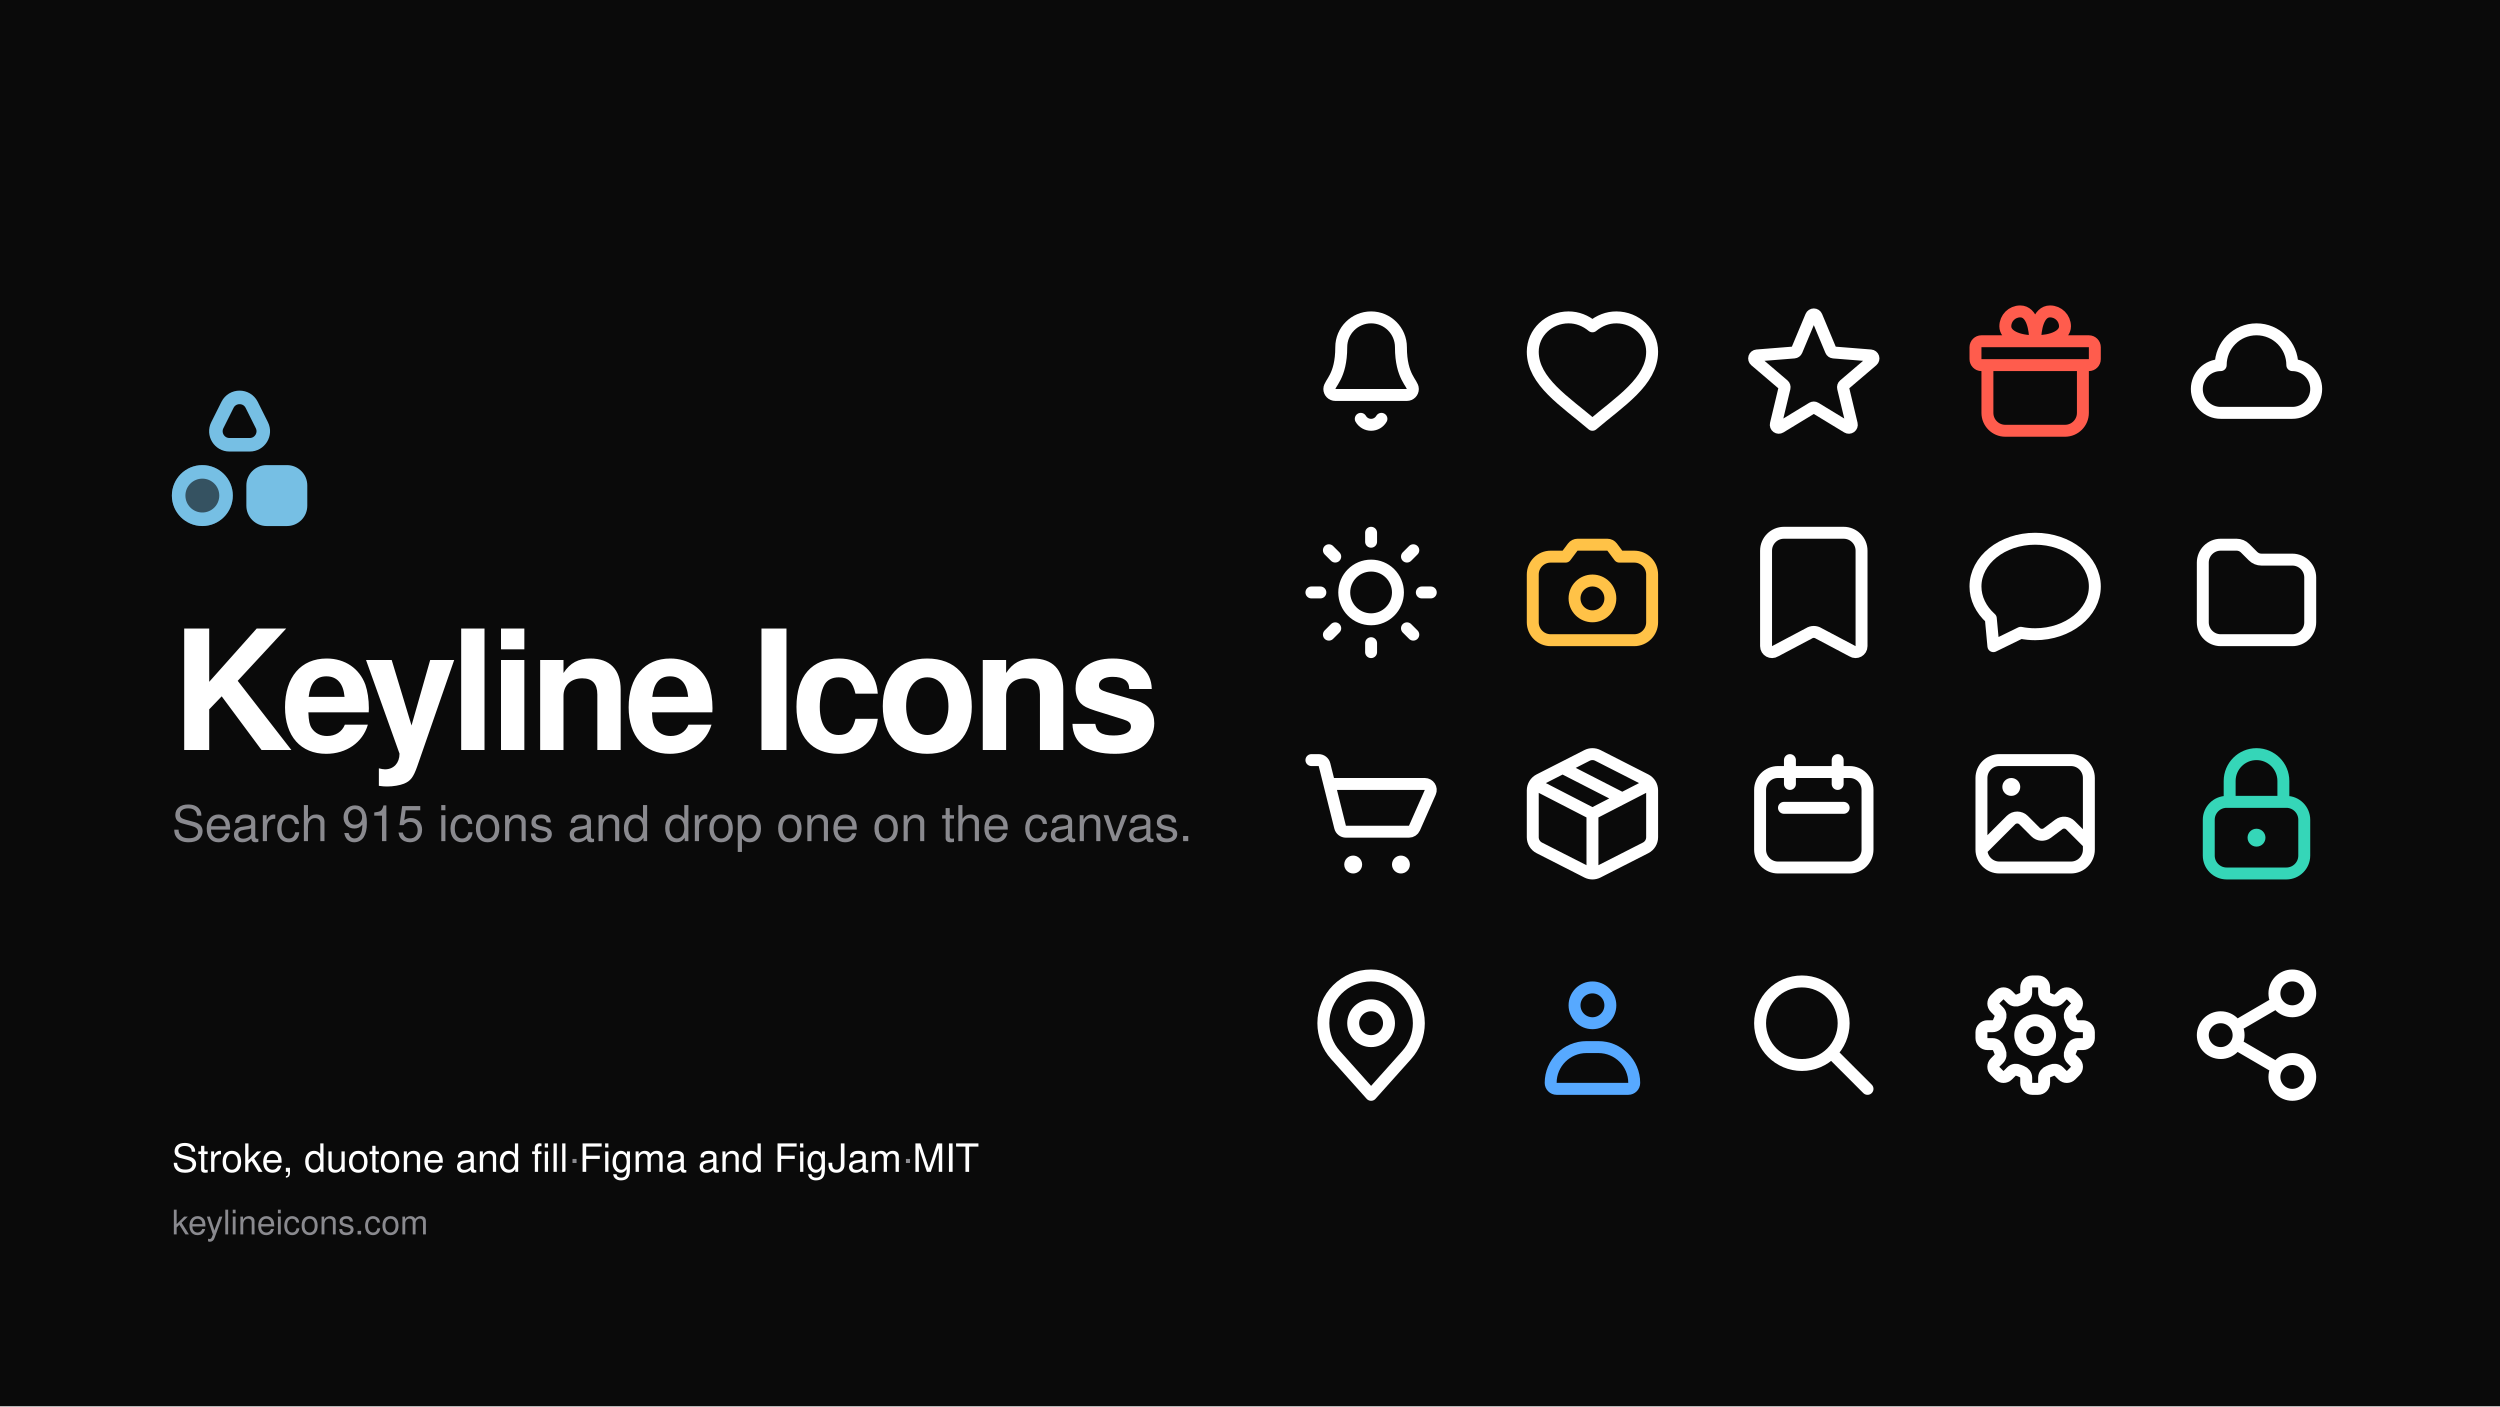
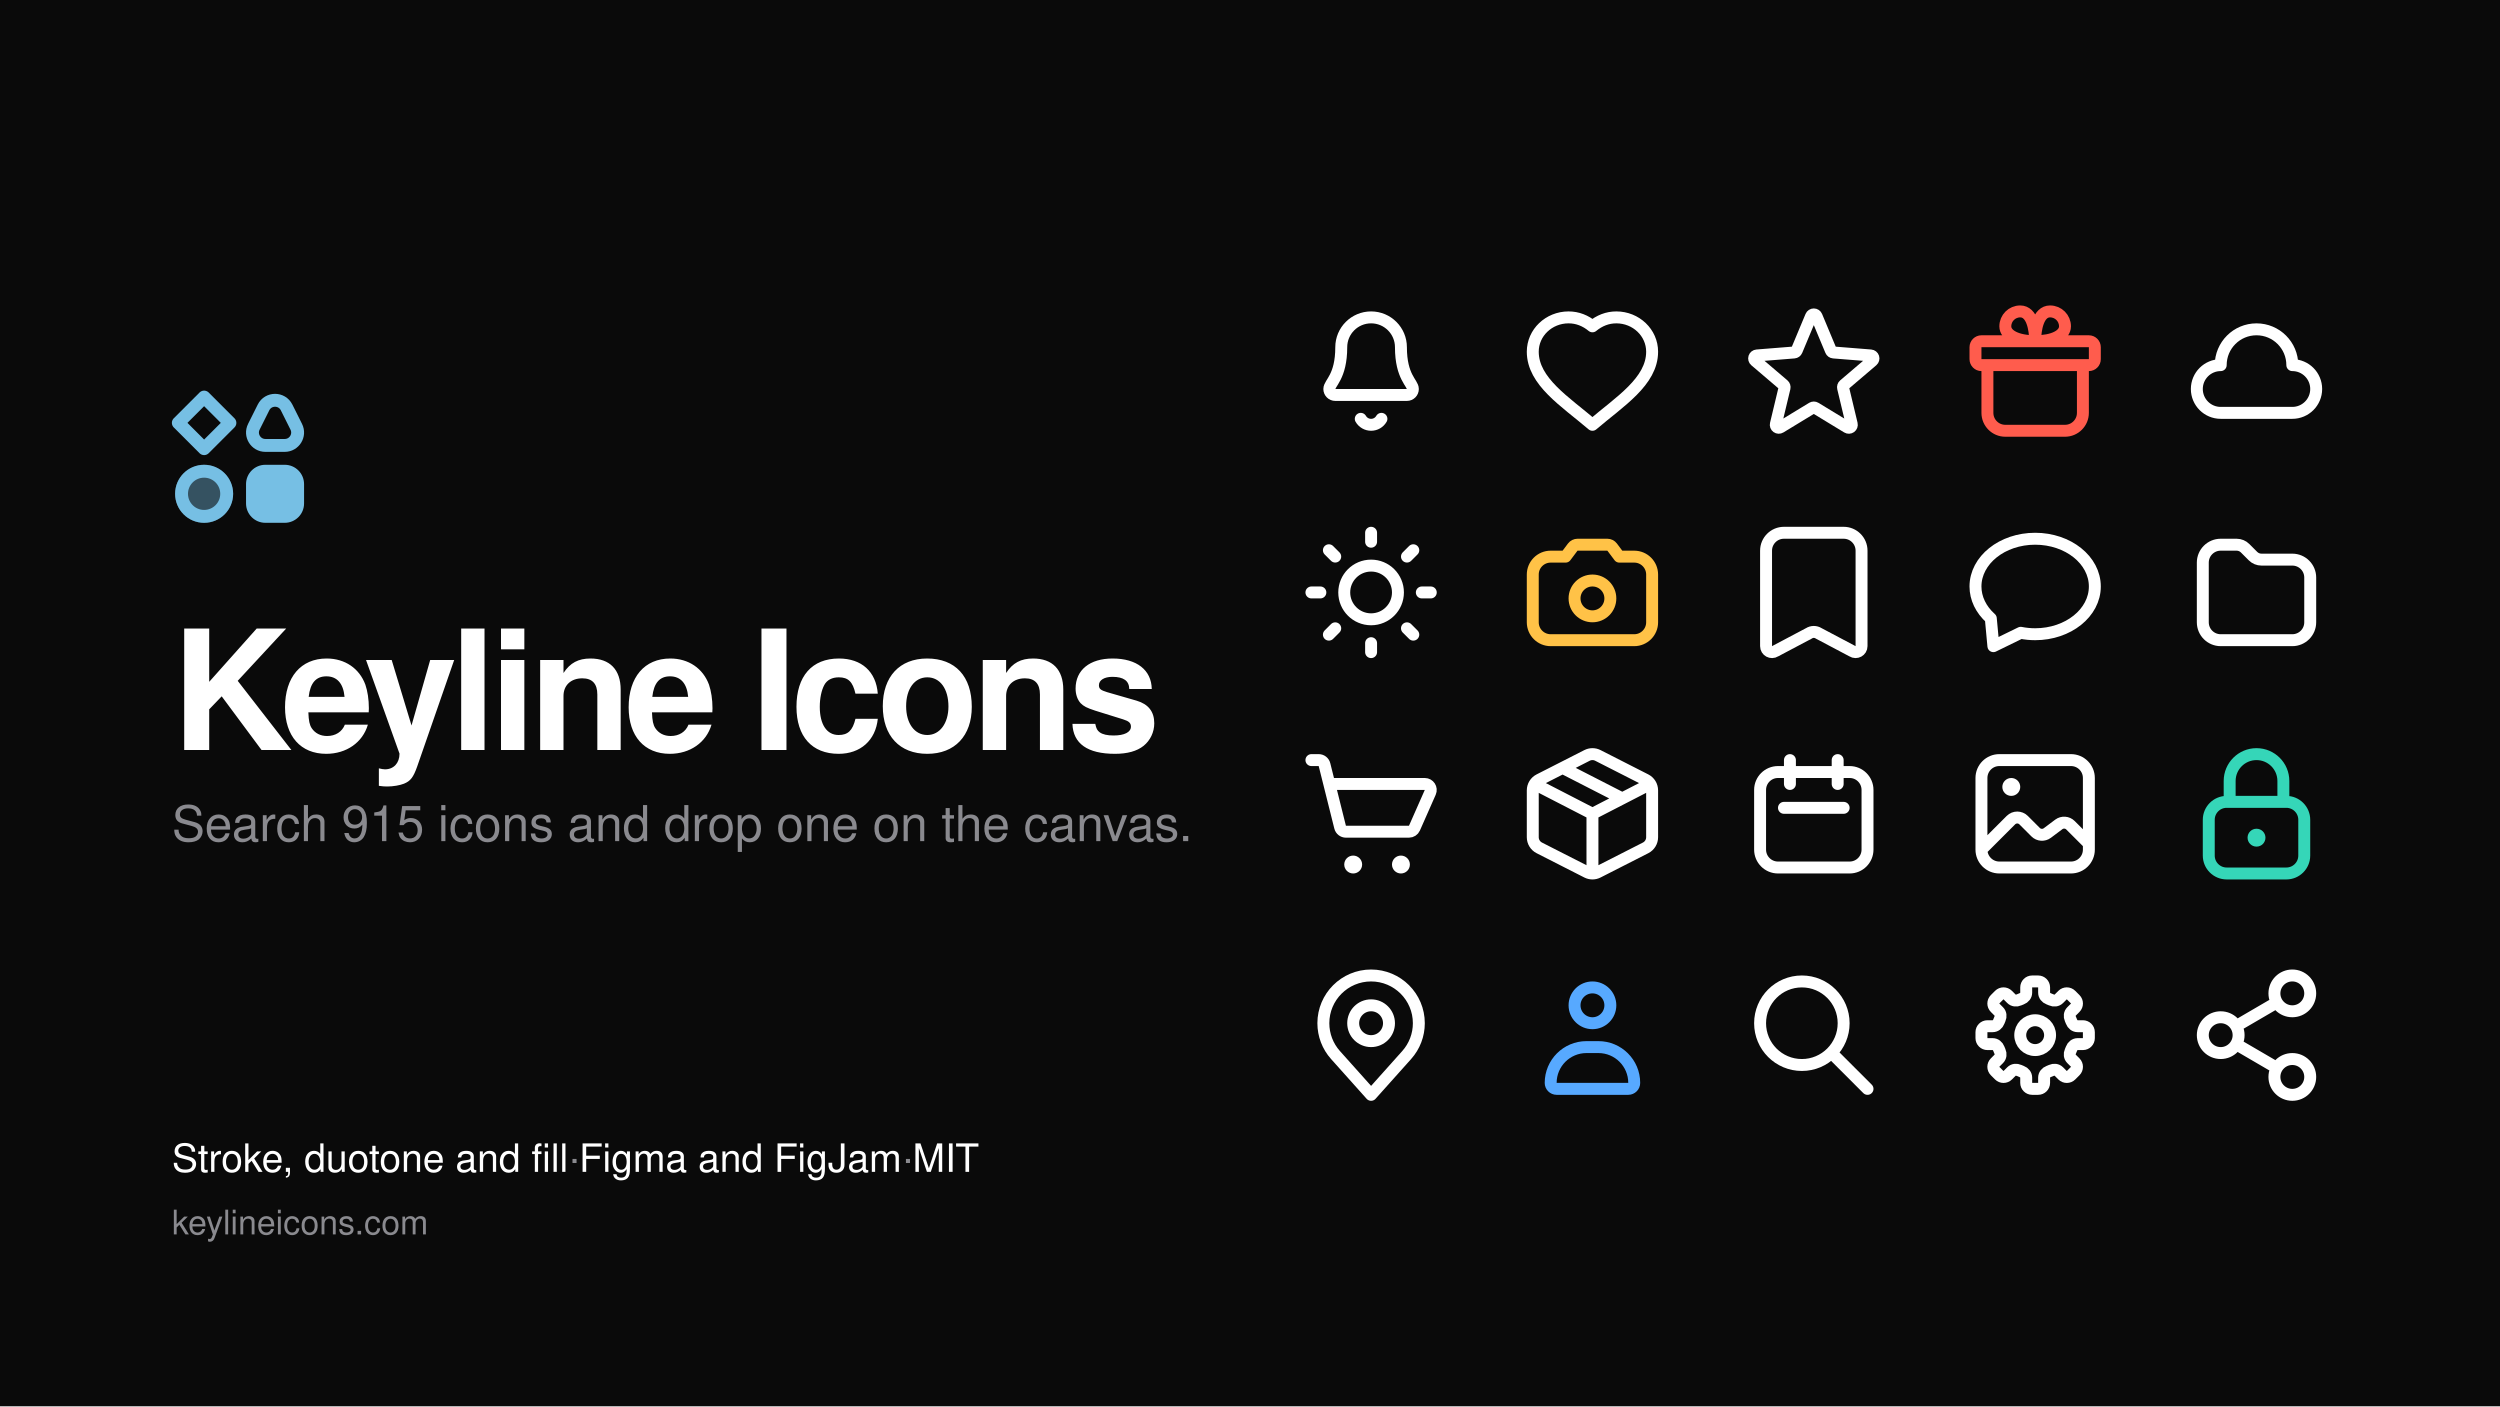
<svg xmlns="http://www.w3.org/2000/svg" width="1920" height="1080" viewBox="0 0 1920 1080">
  <rect width="1920" height="1080" fill="#0a0a0a" />
  <g transform="translate(998 230)" color="#ffffff">
    <g transform="scale(4.583333)" fill="none" stroke="currentColor" stroke-width="2" stroke-linecap="round" stroke-linejoin="round">
      <path d="M12 3C14.761 3 17 5.239 17 8C17 13 19 14 19 15C19 15.552 18.552 16 18 16H6C5.448 16 5 15.552 5 15C5 14 7 13 7 8C7 5.239 9.239 3 12 3ZM10.268 20C10.625 20.619 11.286 21 12 21C12.714 21 13.375 20.619 13.732 20" />
    </g>
  </g>
  <g transform="translate(1168 230)" color="#ffffff">
    <g transform="scale(4.583333)" fill="none" stroke="currentColor" stroke-width="2" stroke-linecap="round" stroke-linejoin="round">
      <path d="M12 21C7.438 17.103 2 13.75 2 8.75C2 5.574 4.686 3 8 3C9.5 3 10.843 3.546 12 4.5C13.157 3.546 14.5 3 16 3C19.314 3 22 5.574 22 8.75C22 13.75 16.562 17.103 12 21Z" fill="none" />
    </g>
  </g>
  <g transform="translate(1338 230)" color="#ffffff">
    <g transform="scale(4.583333)" fill="none" stroke="currentColor" stroke-width="2" stroke-linecap="round" stroke-linejoin="round">
      <path d="M11.539 2.807C11.616 2.621 11.798 2.5 12 2.5C12.202 2.5 12.384 2.621 12.461 2.807L14.87 8.574C14.942 8.747 15.105 8.865 15.292 8.88L21.54 9.379C21.741 9.395 21.913 9.531 21.976 9.723C22.038 9.916 21.978 10.127 21.825 10.258L17.067 14.316C16.924 14.438 16.861 14.63 16.905 14.813L18.359 20.884C18.406 21.08 18.331 21.285 18.168 21.404C18.004 21.523 17.786 21.532 17.613 21.427L12.26 18.171C12.1 18.074 11.9 18.074 11.74 18.171L6.387 21.427C6.214 21.532 5.996 21.523 5.832 21.404C5.669 21.285 5.594 21.08 5.641 20.884L7.095 14.813C7.138 14.63 7.076 14.438 6.933 14.316L2.175 10.258C2.022 10.127 1.962 9.916 2.024 9.723C2.087 9.531 2.259 9.395 2.46 9.379L8.708 8.88C8.895 8.865 9.058 8.747 9.13 8.574Z" />
    </g>
  </g>
  <g transform="translate(1508 230)" color="#ff5c4d">
    <g transform="scale(4.583333)" fill="none" stroke="currentColor" stroke-width="2" stroke-linecap="round" stroke-linejoin="round">
      <path d="M12 7H3C2.448 7 2 7.448 2 8V10C2 10.552 2.448 11 3 11H21C21.552 11 22 10.552 22 10V8C22 7.448 21.552 7 21 7H12ZM12 7C9 7 7 6 7 4.5C7 3.119 8.119 2 9.5 2C11.5 2 12 5 12 7ZM12 7C15 7 17 6 17 4.5C17 3.119 15.881 2 14.5 2C12.5 2 12 5 12 7ZM4 11V19C4 20.657 5.343 22 7 22H17C18.657 22 20 20.657 20 19V11H4Z" />
    </g>
  </g>
  <g transform="translate(1678 230)" color="#ffffff">
    <g transform="scale(4.583333)" fill="none" stroke="currentColor" stroke-width="2" stroke-linecap="round" stroke-linejoin="round">
      <path d="M6 19L18 19C20.209 19 22 17.209 22 15C22 12.791 20.209 11 18 11C18 7.686 15.314 5 12 5C8.686 5 6 7.686 6 11C3.791 11 2 12.791 2 15C2 17.209 3.791 19 6 19Z" fill="none" />
    </g>
  </g>
  <g transform="translate(998 400)" color="#ffffff">
    <g transform="scale(4.583333)" fill="none" stroke="currentColor" stroke-width="2" stroke-linecap="round" stroke-linejoin="round">
      <path d="M16.5 12C16.5 14.485 14.485 16.5 12 16.5C9.515 16.5 7.5 14.485 7.5 12C7.5 9.515 9.515 7.5 12 7.5C14.485 7.5 16.5 9.515 16.5 12ZM20.5 12L22 12M18.01 18.01L19.071 19.071M12 20.5L12 22M5.99 18.01L4.929 19.071M3.5 12L2 12M5.99 5.99L4.929 4.929M12 3.5L12 2M18.01 5.99L19.071 4.929" fill="none" />
    </g>
  </g>
  <g transform="translate(1168 400)" color="#ffc247">
    <g transform="scale(4.583333)" fill="none" stroke="currentColor" stroke-width="2" stroke-linecap="round" stroke-linejoin="round">
      <path d="M2 9C2 7.343 3.343 6 5 6L7.5 6L8.7 4.4C8.889 4.148 9.185 4 9.5 4L14.5 4C14.815 4 15.111 4.148 15.3 4.4L16.5 6L19 6C20.657 6 22 7.343 22 9L22 17C22 18.657 20.657 20 19 20L5 20C3.343 20 2 18.657 2 17ZM15 13C15 14.657 13.657 16 12 16C10.343 16 9 14.657 9 13C9 11.343 10.343 10 12 10C13.657 10 15 11.343 15 13Z" />
    </g>
  </g>
  <g transform="translate(1338 400)" color="#ffffff">
    <g transform="scale(4.583333)" fill="none" stroke="currentColor" stroke-width="2" stroke-linecap="round" stroke-linejoin="round">
      <path d="M4 5C4 3.343 5.343 2 7 2L17 2C18.657 2 20 3.343 20 5L20 20.998C20 21.79 19.125 22.267 18.459 21.84L12.811 18.851C12.317 18.534 11.683 18.534 11.189 18.851L5.541 21.84C4.875 22.267 4 21.79 4 20.998Z" />
    </g>
  </g>
  <g transform="translate(1508 400)" color="#ffffff">
    <g transform="scale(4.583333)" fill="none" stroke="currentColor" stroke-width="2" stroke-linecap="round" stroke-linejoin="round">
      <path d="M4.569 16.353 C2.915 14.884 2 12.977 2 11 C2 6.582 6.477 3 12 3 C17.523 3 22 6.582 22 11 C22 15.418 17.523 19 12 19 C11.184 19 10.372 18.92 9.581 18.762 L5 21 L4.569 16.353 Z" fill="none" />
    </g>
  </g>
  <g transform="translate(1678 400)" color="#ffffff">
    <g transform="scale(4.583333)" fill="none" stroke="currentColor" stroke-width="2" stroke-linecap="round" stroke-linejoin="round">
      <path d="M3 7C3 5.343 4.343 4 6 4L8.672 4C9.202 4 9.711 4.211 10.086 4.586L11.414 5.914C11.789 6.289 12.298 6.5 12.828 6.5L18 6.5C19.657 6.5 21 7.843 21 9.5L21 17C21 18.657 19.657 20 18 20L6 20C4.343 20 3 18.657 3 17Z" />
    </g>
  </g>
  <g transform="translate(998 570)" color="#ffffff">
    <g transform="scale(4.583333)" fill="none" stroke="currentColor" stroke-width="2" stroke-linecap="round" stroke-linejoin="round">
      <path d="M2 3H3.219C3.678 3 4.078 3.312 4.189 3.757L5 7M5 7H20.998C21.72 7 22.204 7.743 21.913 8.404L19.263 14.404C19.103 14.766 18.744 15 18.348 15H7.781C7.322 15 6.922 14.688 6.811 14.242L5 7Z" />
      <path d="M10.5 20.5C10.5 21.328 9.828 22 9 22C8.172 22 7.5 21.328 7.5 20.5C7.5 19.672 8.172 19 9 19C9.828 19 10.5 19.672 10.5 20.5ZM18.5 20.5C18.5 21.328 17.828 22 17 22C16.172 22 15.5 21.328 15.5 20.5C15.5 19.672 16.172 19 17 19C17.828 19 18.5 19.672 18.5 20.5Z" fill="currentColor" stroke="none" />
    </g>
  </g>
  <g transform="translate(1168 570)" color="#ffffff">
    <g transform="scale(4.583333)" fill="none" stroke="currentColor" stroke-width="2" stroke-linecap="round" stroke-linejoin="round">
      <path d="M2.308 7.007L12 12M12 12L21.692 7.007M12 12L12 22M7 4.302L17 9.424M12.908 2.218L20.907 6.291C21.578 6.633 22 7.321 22 8.074L22 15.926C22 16.679 21.578 17.367 20.907 17.709L12.908 21.782C12.337 22.073 11.663 22.073 11.092 21.782L3.092 17.709C2.422 17.367 2 16.679 2 15.926L2 8.074C2 7.321 2.422 6.633 3.092 6.291L11.092 2.218C11.663 1.927 12.337 1.927 12.908 2.218Z" />
    </g>
  </g>
  <g transform="translate(1338 570)" color="#ffffff">
    <g transform="scale(4.583333)" fill="none" stroke="currentColor" stroke-width="2" stroke-linecap="round" stroke-linejoin="round">
      <path d="M6 5H18C19.657 5 21 6.343 21 8V18C21 19.657 19.657 21 18 21H6C4.343 21 3 19.657 3 18V8C3 6.343 4.343 5 6 5ZM7 11H17M8 3V7M16 3V7" />
    </g>
  </g>
  <g transform="translate(1508 570)" color="#ffffff">
    <g transform="scale(4.583333)" fill="none" stroke="currentColor" stroke-width="2" stroke-linecap="round" stroke-linejoin="round">
      <path d="M6 3L18 3C19.657 3 21 4.343 21 6L21 18C21 19.657 19.657 21 18 21L6 21C4.343 21 3 19.657 3 18L3 6C3 4.343 4.343 3 6 3ZM3 18L7.939 13.061C8.525 12.475 9.475 12.475 10.061 13.061L12.08 15.08C12.608 15.608 13.444 15.667 14.041 15.219L15.959 13.781C16.556 13.333 17.392 13.392 17.92 13.92L21 17" />
      <path d="M9.5 7.5C9.5 8.328 8.828 9 8 9C7.172 9 6.5 8.328 6.5 7.5C6.5 6.672 7.172 6 8 6C8.828 6 9.5 6.672 9.5 7.5Z" fill="currentColor" stroke="none" />
    </g>
  </g>
  <g transform="translate(1678 570)" color="#35d6b8">
    <g transform="scale(4.583333)" fill="none" stroke="currentColor" stroke-width="2" stroke-linecap="round" stroke-linejoin="round">
      <path d="M7.5 10V6.5C7.5 4.015 9.515 2 12 2C14.485 2 16.5 4.015 16.5 6.5V10M4 13V19C4 20.657 5.343 22 7 22H17C18.657 22 20 20.657 20 19V13C20 11.343 18.657 10 17 10H7C5.343 10 4 11.343 4 13Z" />
      <path d="M13.5 16C13.5 16.828 12.828 17.5 12 17.5C11.172 17.5 10.5 16.828 10.5 16C10.5 15.172 11.172 14.5 12 14.5C12.828 14.5 13.5 15.172 13.5 16Z" fill="currentColor" stroke="none" />
    </g>
  </g>
  <g transform="translate(998 740)" color="#ffffff">
    <g transform="scale(4.583333)" fill="none" stroke="currentColor" stroke-width="2" stroke-linecap="round" stroke-linejoin="round">
      <path d="M17.963 15.333L12 22L6.037 15.333C4.725 13.867 4 11.968 4 10C4 5.582 7.582 2 12 2C16.418 2 20 5.582 20 10C20 11.968 19.275 13.867 17.963 15.333ZM15 10C15 11.657 13.657 13 12 13C10.343 13 9 11.657 9 10C9 8.343 10.343 7 12 7C13.657 7 15 8.343 15 10Z" />
    </g>
  </g>
  <g transform="translate(1168 740)" color="#57a9ff">
    <g transform="scale(4.583333)" fill="none" stroke="currentColor" stroke-width="2" stroke-linecap="round" stroke-linejoin="round">
      <path d="M11 14H13C16.314 14 19 16.686 19 20C19 20.552 18.552 21 18 21H6C5.448 21 5 20.552 5 20C5 16.686 7.686 14 11 14ZM12 4C13.657 4 15 5.343 15 7C15 8.657 13.657 10 12 10C10.343 10 9 8.657 9 7C9 5.343 10.343 4 12 4Z" />
    </g>
  </g>
  <g transform="translate(1338 740)" color="#ffffff">
    <g transform="scale(4.583333)" fill="none" stroke="currentColor" stroke-width="2" stroke-linecap="round" stroke-linejoin="round">
      <path d="M17 10C17 13.866 13.866 17 10 17C6.134 17 3 13.866 3 10C3 6.134 6.134 3 10 3C13.866 3 17 6.134 17 10ZM15 15L21 21" />
    </g>
  </g>
  <g transform="translate(1508 740)" color="#ffffff">
    <g transform="scale(4.583333)" fill="none" stroke="currentColor" stroke-width="2" stroke-linecap="round" stroke-linejoin="round">
      <path d="M13.5 4.885C13.5 5.348 13.822 5.743 14.257 5.904C14.412 5.962 14.565 6.025 14.714 6.093C15.136 6.287 15.643 6.235 15.971 5.908L16.597 5.282C16.987 4.892 17.62 4.892 18.011 5.282L18.718 5.989C19.108 6.38 19.108 7.013 18.717 7.403L18.092 8.028C17.764 8.356 17.712 8.864 17.906 9.285C17.975 9.435 18.038 9.587 18.096 9.743C18.257 10.178 18.652 10.5 19.116 10.5L20 10.5C20.552 10.5 21 10.948 21 11.5L21 12.5C21 13.052 20.552 13.5 20 13.5L19.116 13.5C18.652 13.5 18.257 13.822 18.096 14.257C18.038 14.412 17.975 14.565 17.906 14.714C17.712 15.136 17.764 15.643 18.092 15.971L18.718 16.597C19.108 16.987 19.108 17.62 18.718 18.011L18.011 18.718C17.62 19.108 16.987 19.108 16.597 18.718L15.971 18.092C15.643 17.764 15.136 17.712 14.714 17.906C14.565 17.974 14.412 18.038 14.257 18.095C13.822 18.256 13.5 18.651 13.5 19.114L13.5 20C13.5 20.552 13.052 21 12.5 21L11.5 21C10.948 21 10.5 20.552 10.5 20L10.5 19.114C10.5 18.651 10.178 18.256 9.743 18.095C9.587 18.038 9.435 17.975 9.285 17.906C8.864 17.712 8.356 17.764 8.028 18.092L7.403 18.717C7.013 19.108 6.38 19.108 5.989 18.718L5.282 18.011C4.892 17.62 4.892 16.987 5.282 16.597L5.908 15.971C6.235 15.643 6.287 15.136 6.093 14.714C6.025 14.565 5.962 14.412 5.904 14.257C5.743 13.822 5.348 13.5 4.885 13.5L4 13.5C3.448 13.5 3 13.052 3 12.5L3 11.5C3 10.948 3.448 10.5 4 10.5L4.885 10.5C5.348 10.5 5.743 10.178 5.904 9.743C5.961 9.587 6.024 9.435 6.093 9.285C6.287 8.864 6.235 8.356 5.907 8.028L5.282 7.403C4.892 7.013 4.892 6.38 5.282 5.989L5.989 5.282C6.38 4.892 7.013 4.892 7.403 5.282L8.028 5.907C8.356 6.235 8.864 6.287 9.285 6.093C9.435 6.024 9.587 5.961 9.743 5.904C10.178 5.743 10.5 5.348 10.5 4.885L10.5 4C10.5 3.448 10.948 3 11.5 3L12.5 3C13.052 3 13.5 3.448 13.5 4L13.5 4.885ZM12 9.5C13.381 9.5 14.5 10.619 14.5 12C14.5 13.381 13.381 14.5 12 14.5C10.619 14.5 9.5 13.381 9.5 12C9.5 10.619 10.619 9.5 12 9.5Z" />
    </g>
  </g>
  <g transform="translate(1678 740)" color="#ffffff">
    <g transform="scale(4.583333)" fill="none" stroke="currentColor" stroke-width="2" stroke-linecap="round" stroke-linejoin="round">
      <path d="M9.455 9.985L14.545 7.016M9.455 14.015L14.545 16.985M21 5C21 6.657 19.657 8 18 8C16.343 8 15 6.657 15 5C15 3.343 16.343 2 18 2C19.657 2 21 3.343 21 5ZM9 12C9 13.657 7.657 15 6 15C4.343 15 3 13.657 3 12C3 10.343 4.343 9 6 9C7.657 9 9 10.343 9 12ZM21 19C21 20.657 19.657 22 18 22C16.343 22 15 20.657 15 19C15 17.343 16.343 16 18 16C19.657 16 21 17.343 21 19Z" />
    </g>
  </g>
-   <g transform="translate(132 300) scale(5.2) translate(-2 -2)" color="#76bfe4">
-     <path d="M10.212 4.106 C10.949 2.631 13.053 2.631 13.79 4.106 L15.288 7.104 C15.953 8.434 14.986 9.998 13.499 9.998 L10.503 9.998 C9.016 9.998 8.049 8.434 8.713 7.104 L10.212 4.106 Z" fill="none" stroke="currentColor" stroke-width="2" stroke-linecap="round" stroke-linejoin="round" />
+   <g transform="translate(132 300) scale(4.952381) translate(-1.5 -1.5)" color="#76bfe4">
+     <path d="M6.5 2.5L10.5 6.5L6.5 10.5L2.5 6.5Z" fill="none" stroke="currentColor" stroke-width="2" stroke-linecap="butt" stroke-linejoin="round" />
+     <path d="M10.212 4.106 C10.949 2.631 13.053 2.631 13.79 4.106 L15.288 7.104 C15.953 8.434 14.986 9.998 13.499 9.998 L10.503 9.998 C9.016 9.998 8.049 8.434 8.713 7.104 L10.212 4.106 Z" transform="translate(5.5 0)" fill="none" stroke="currentColor" stroke-width="2" stroke-linecap="round" stroke-linejoin="round" />
    <path d="M6.5 13C8.985 13 11 15.015 11 17.5C11 19.985 8.985 22 6.5 22C4.015 22 2 19.985 2 17.5C2 15.015 4.015 13 6.5 13Z" fill="currentColor" fill-opacity="0.4" />
    <path d="M10 17.5C10 19.433 8.433 21 6.5 21C4.567 21 3 19.433 3 17.5C3 15.567 4.567 14 6.5 14C8.433 14 10 15.567 10 17.5Z" fill="none" stroke="currentColor" stroke-width="2" stroke-linecap="round" stroke-linejoin="round" />
    <path d="M19 13C20.657 13 22 14.343 22 16L22 19C22 20.657 20.657 22 19 22L16 22C14.343 22 13 20.657 13 19L13 16C13 14.343 14.343 13 16 13L19 13Z" fill="currentColor" />
  </g>
  <text x="132" y="576" font-family="-apple-system, BlinkMacSystemFont, 'Segoe UI', Helvetica, Arial, sans-serif" font-size="128" font-weight="600" letter-spacing="-5" fill="#ffffff">Keyline Icons</text>
  <text x="132" y="646" font-family="-apple-system, BlinkMacSystemFont, 'Segoe UI', Helvetica, Arial, sans-serif" font-size="38" fill="#8a8a8f">Search 915 icons and drop one on the canvas.</text>
  <text x="132" y="900" font-family="-apple-system, BlinkMacSystemFont, 'Segoe UI', Helvetica, Arial, sans-serif" font-size="30" font-weight="500" fill="#ffffff">Stroke, duotone and fill<tspan fill="#8a8a8f">  ·  </tspan>Figma and FigJam<tspan fill="#8a8a8f">  ·  </tspan>MIT</text>
  <text x="132" y="948" font-family="-apple-system, BlinkMacSystemFont, 'Segoe UI', Helvetica, Arial, sans-serif" font-size="26" fill="#8a8a8f">keylineicons.com</text>
</svg>
